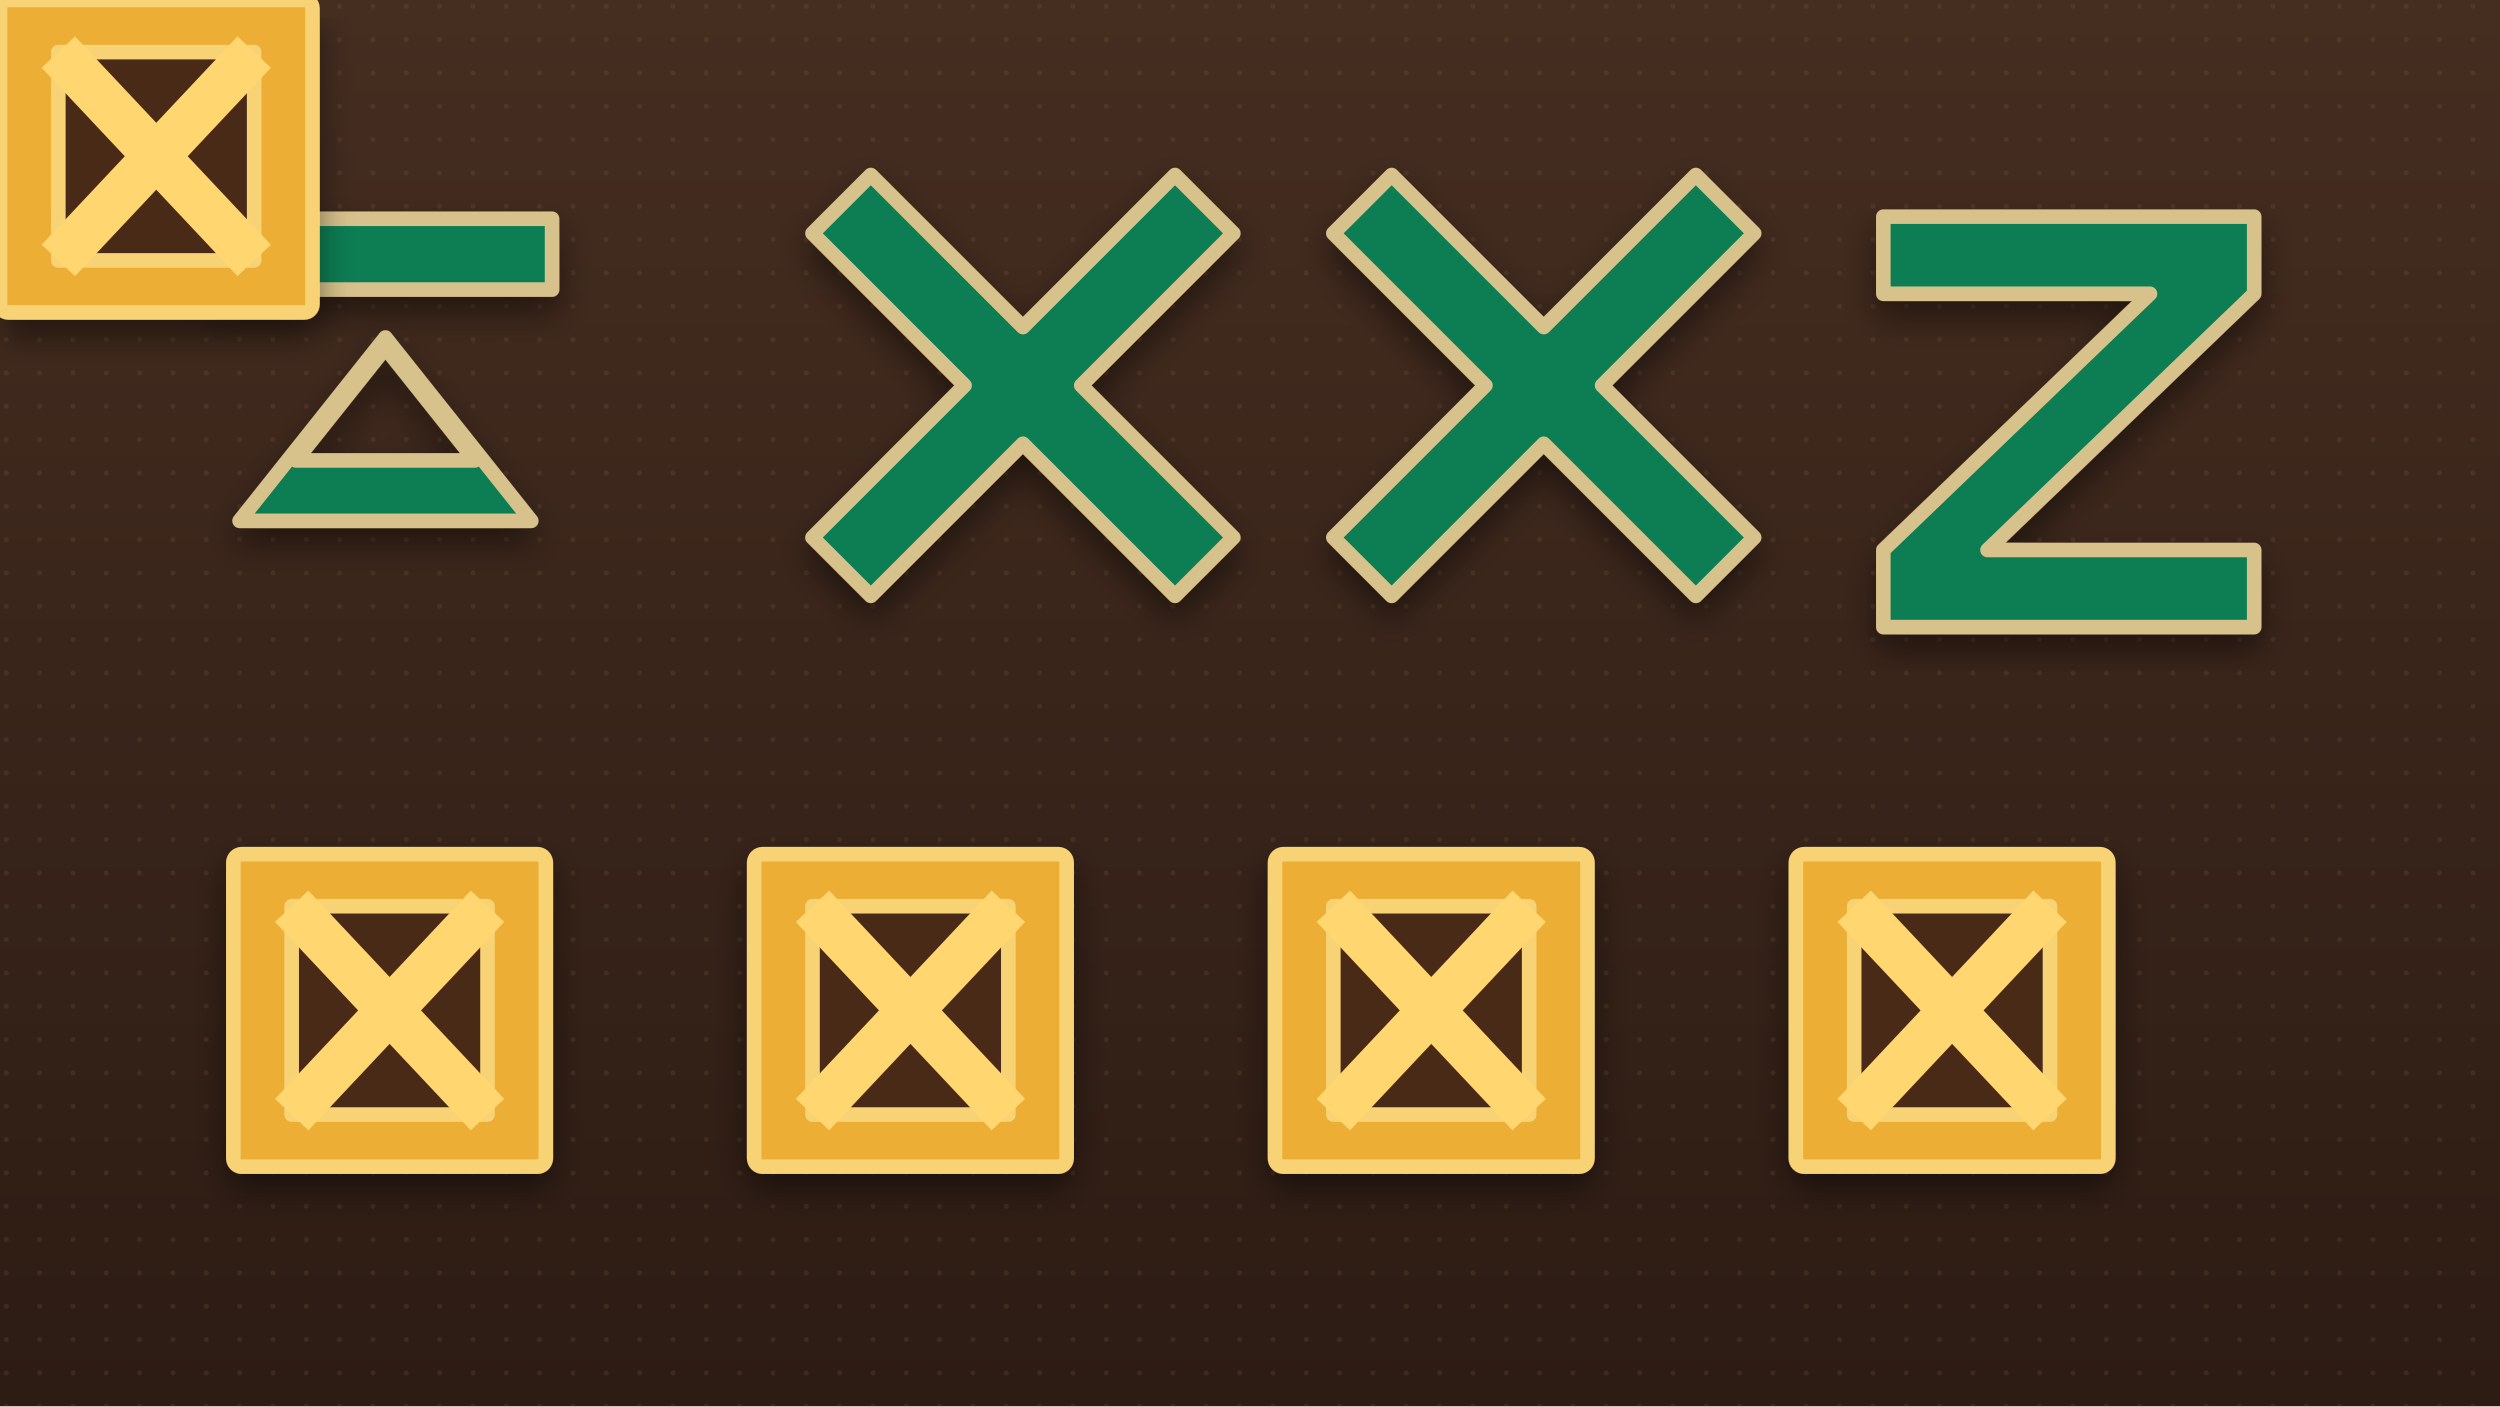
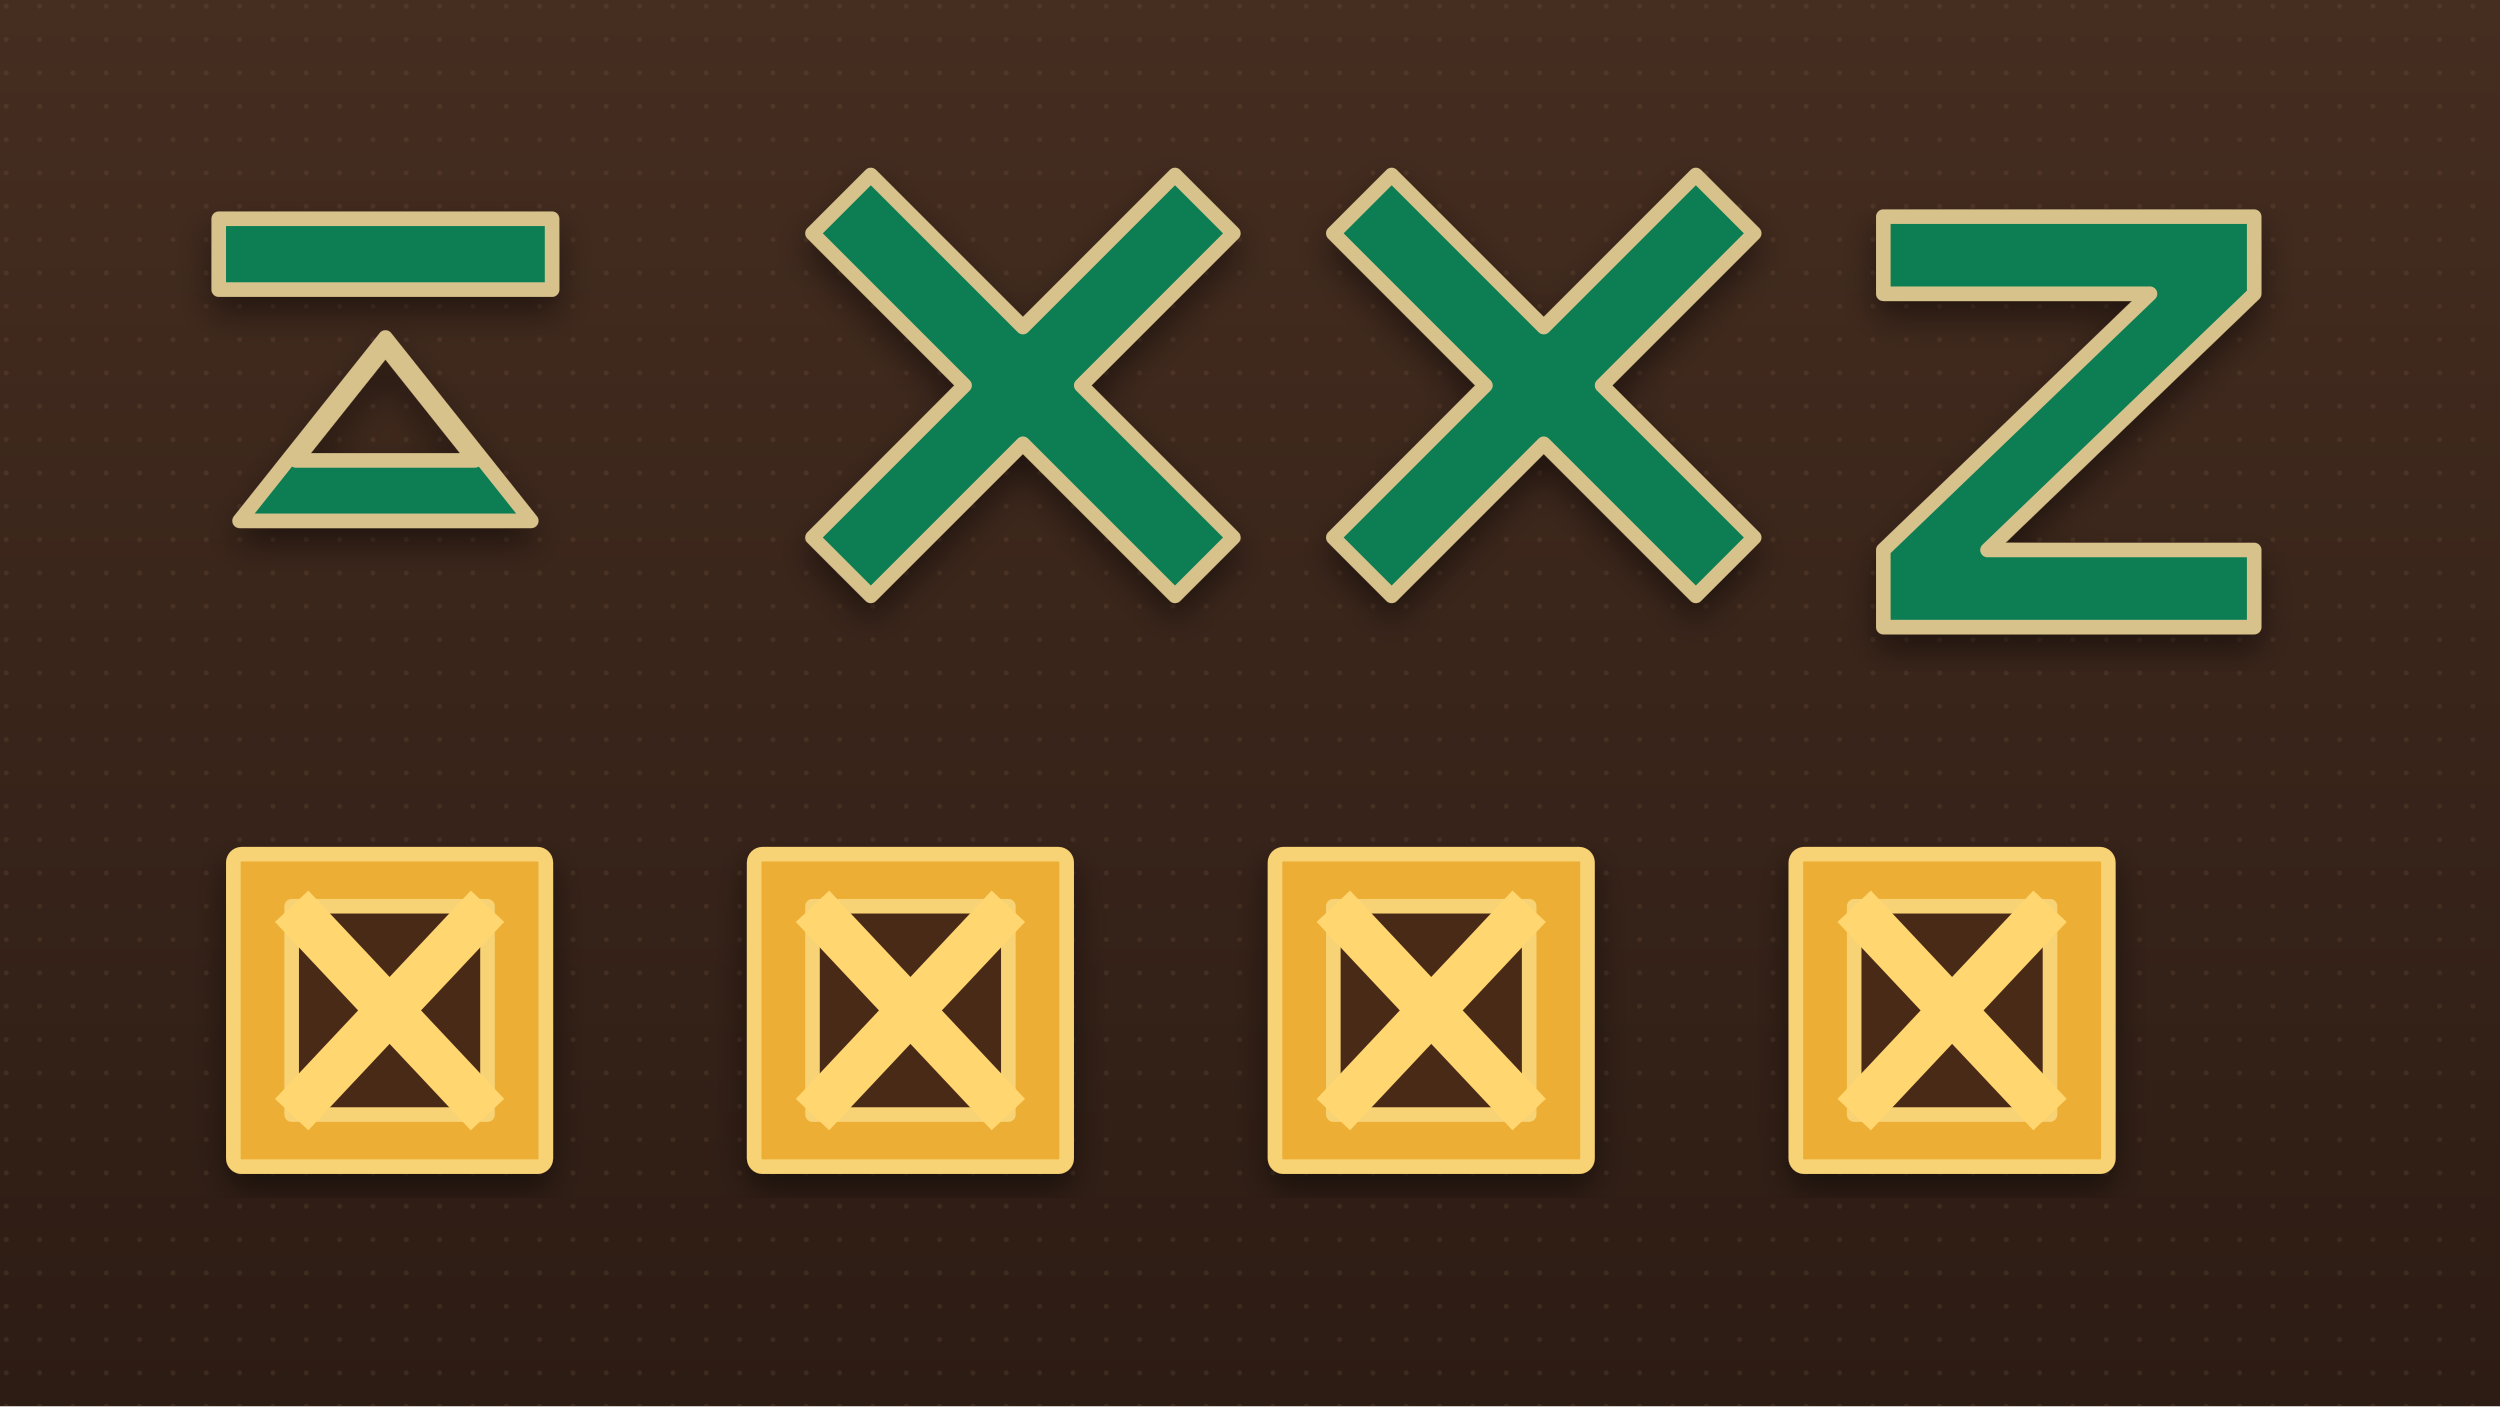
<svg xmlns="http://www.w3.org/2000/svg" width="1200" height="675" viewBox="0 0 1200 675" role="img" aria-label="Symbol puzzle">
  <defs>
    <linearGradient id="bg" x2="0" y2="1">
      <stop stop-color="#452d20" />
      <stop offset="1" stop-color="#2d1c14" />
    </linearGradient>
    <pattern id="dots" width="16" height="16" patternUnits="userSpaceOnUse">
      <circle cx="3" cy="3" r="1.2" fill="#8d6a50" opacity=".18" />
    </pattern>
    <filter id="shadow">
      <feDropShadow dx="0" dy="8" stdDeviation="8" flood-opacity=".45" />
    </filter>
  </defs>
  <rect width="1200" height="675" fill="url(#bg)" />
  <rect width="1200" height="675" fill="url(#dots)" />
  <g fill="#087d52" stroke="#d8c28c" stroke-width="7" stroke-linejoin="round" filter="url(#shadow)">
    <path d="M105 105h160v34H105z M115 250l70-88 70 88zm27-29h86l-43-54z" />
    <path d="M390 112l28-28 73 73 73-73 28 28-73 73 73 73-28 28-73-73-73 73-28-28 73-73z" />
    <path d="M640 112l28-28 73 73 73-73 28 28-73 73 73 73-28 28-73-73-73 73-28-28 73-73z" />
    <path d="M904 104h178v37l-128 123h128v37H904v-37l128-123H904z" />
  </g>
  <g fill="#edae35" stroke="#f7d376" stroke-width="7" stroke-linejoin="round" filter="url(#shadow)">
-     <g id="tile">
-       <rect x="0" y="0" width="150" height="150" rx="4" />
-       <path d="M28 25h94l-47 47zm0 100h94l-47-47zm0-100v100l47-50zm94 0v100l-47-50z" fill="#4a2b18" />
-       <path d="M28 25l94 100M122 25L28 125" fill="none" stroke="#ffd670" stroke-width="22" />
-     </g>
+     <defs>
+       <g id="tile">
+         <rect x="0" y="0" width="150" height="150" rx="4" />
+         <path d="M28 25h94l-47 47zm0 100h94l-47-47zm0-100v100l47-50zm94 0v100l-47-50z" fill="#4a2b18" />
+         <path d="M28 25l94 100M122 25L28 125" fill="none" stroke="#ffd670" stroke-width="22" />
+       </g>
+     </defs>
    <use href="#tile" x="112" y="410" />
    <use href="#tile" x="362" y="410" />
    <use href="#tile" x="612" y="410" />
    <use href="#tile" x="862" y="410" />
  </g>
</svg>
